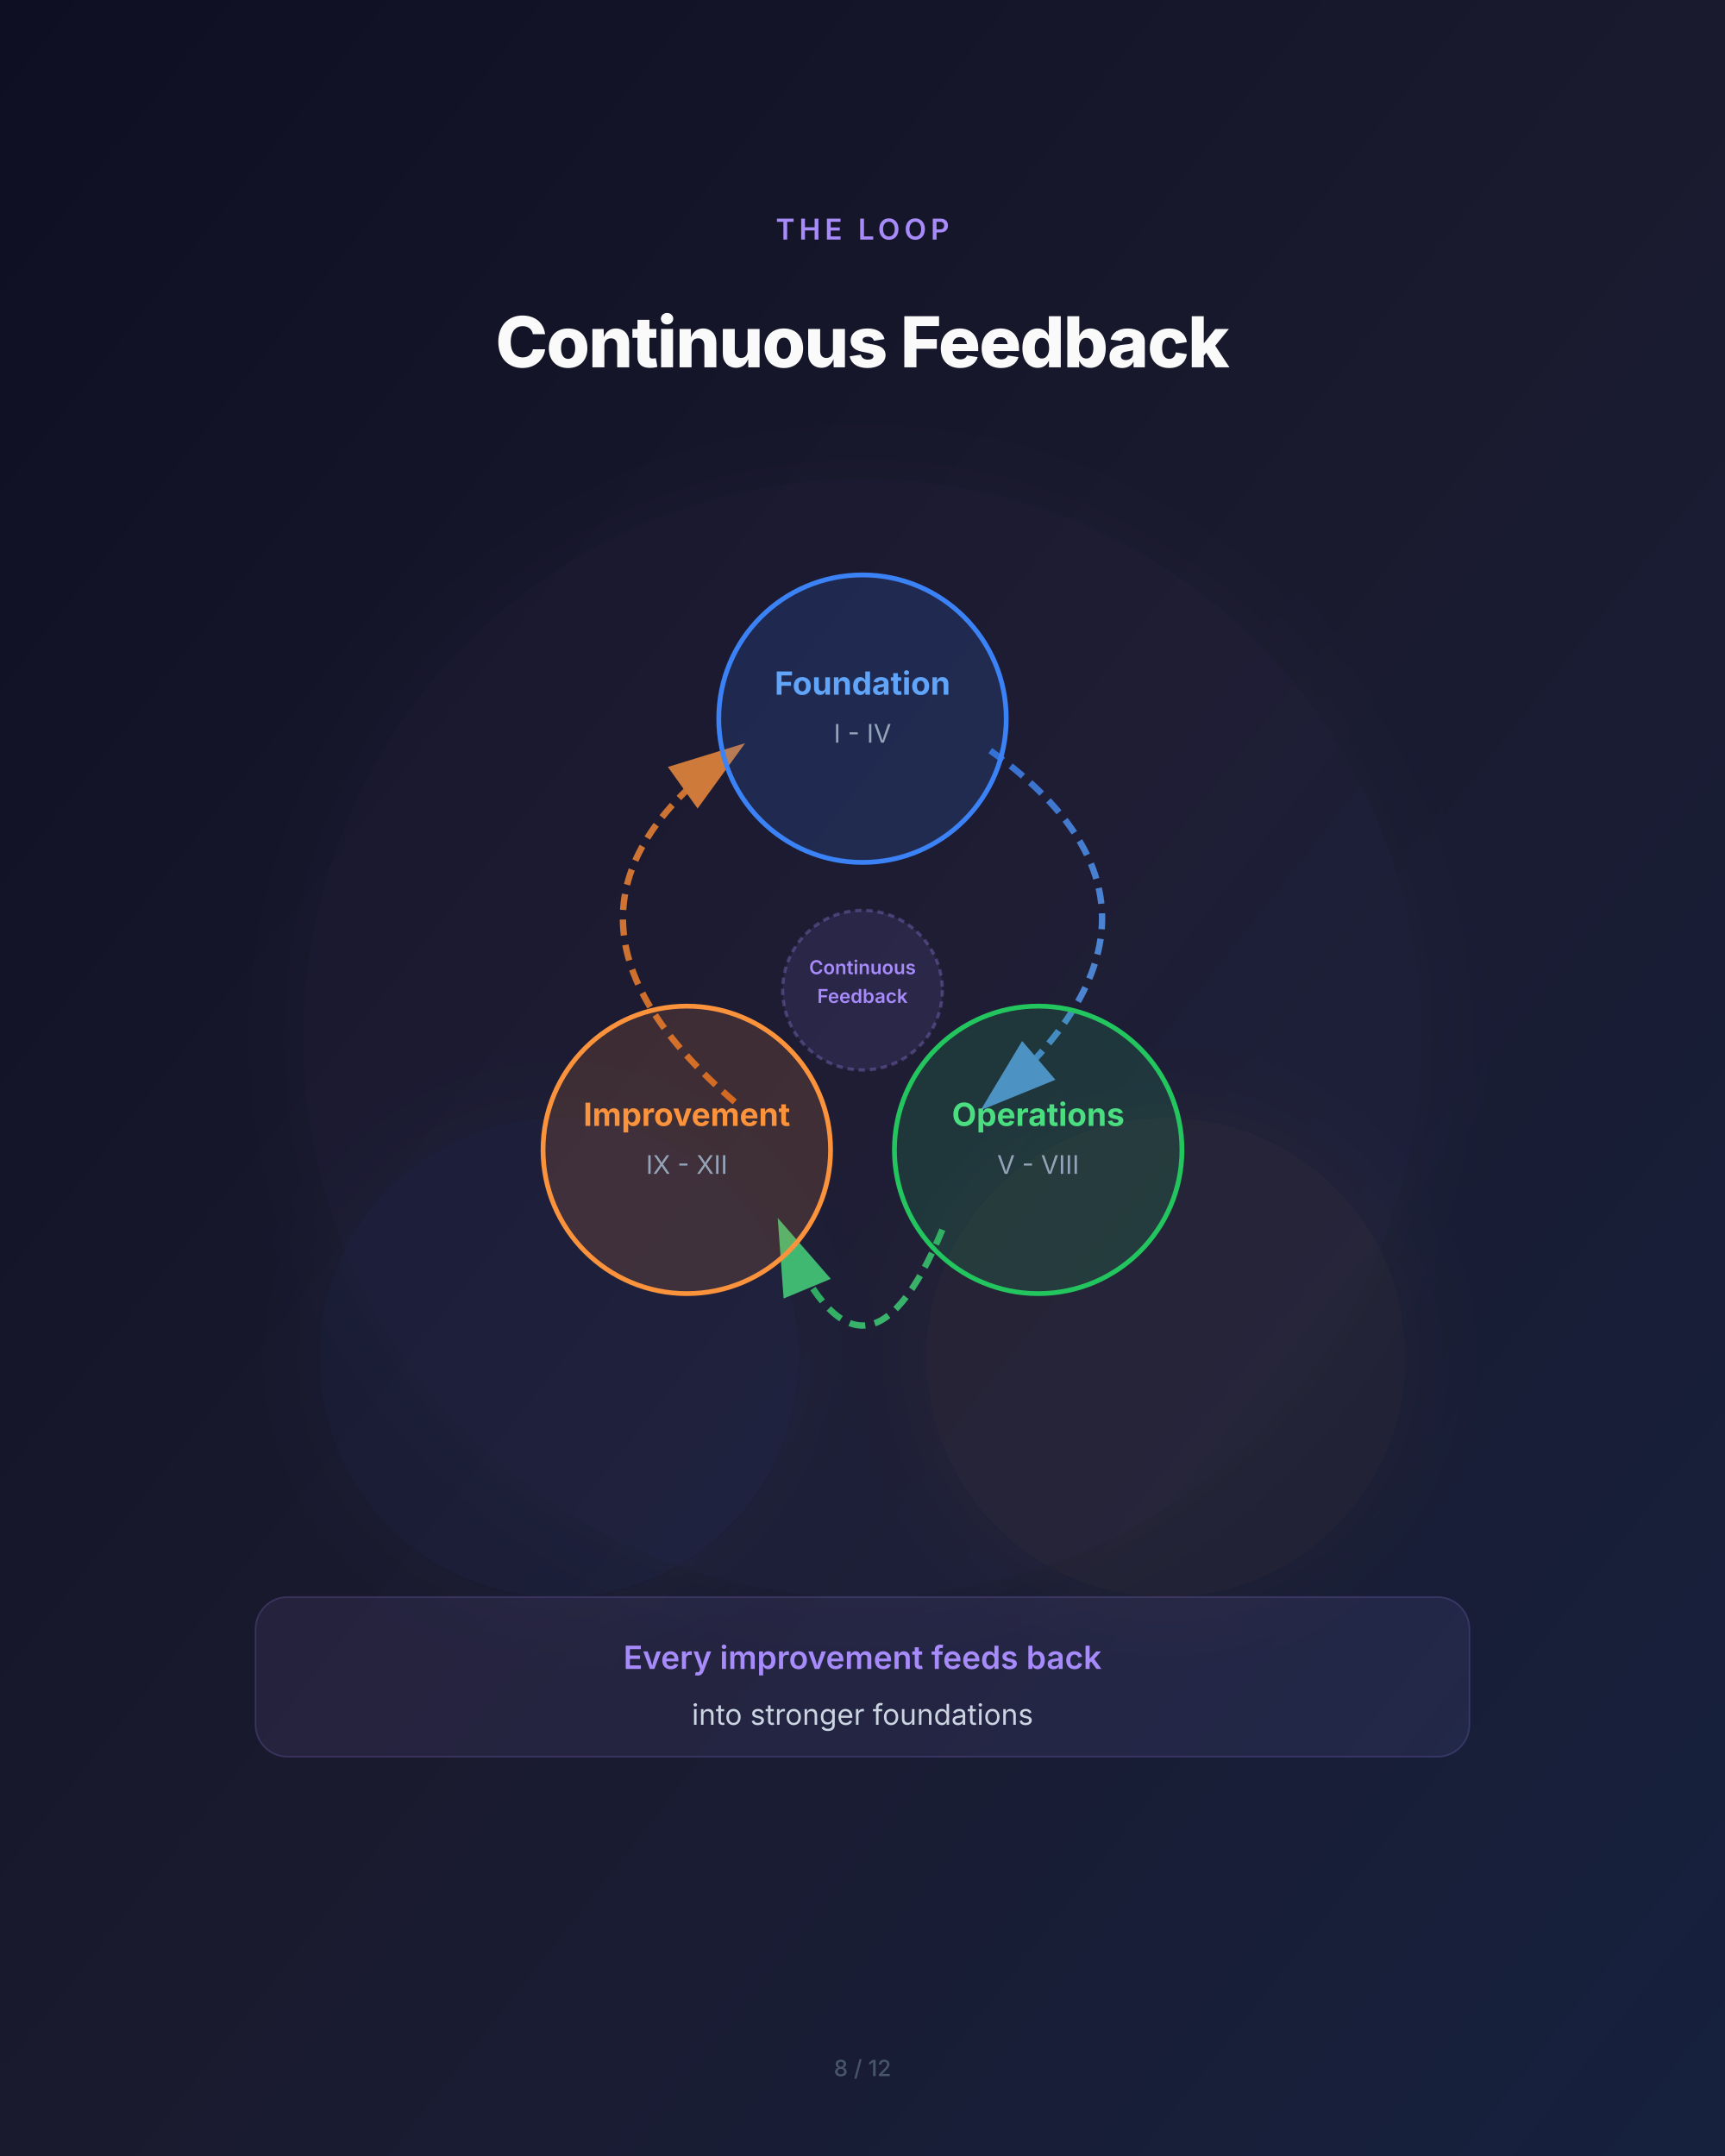
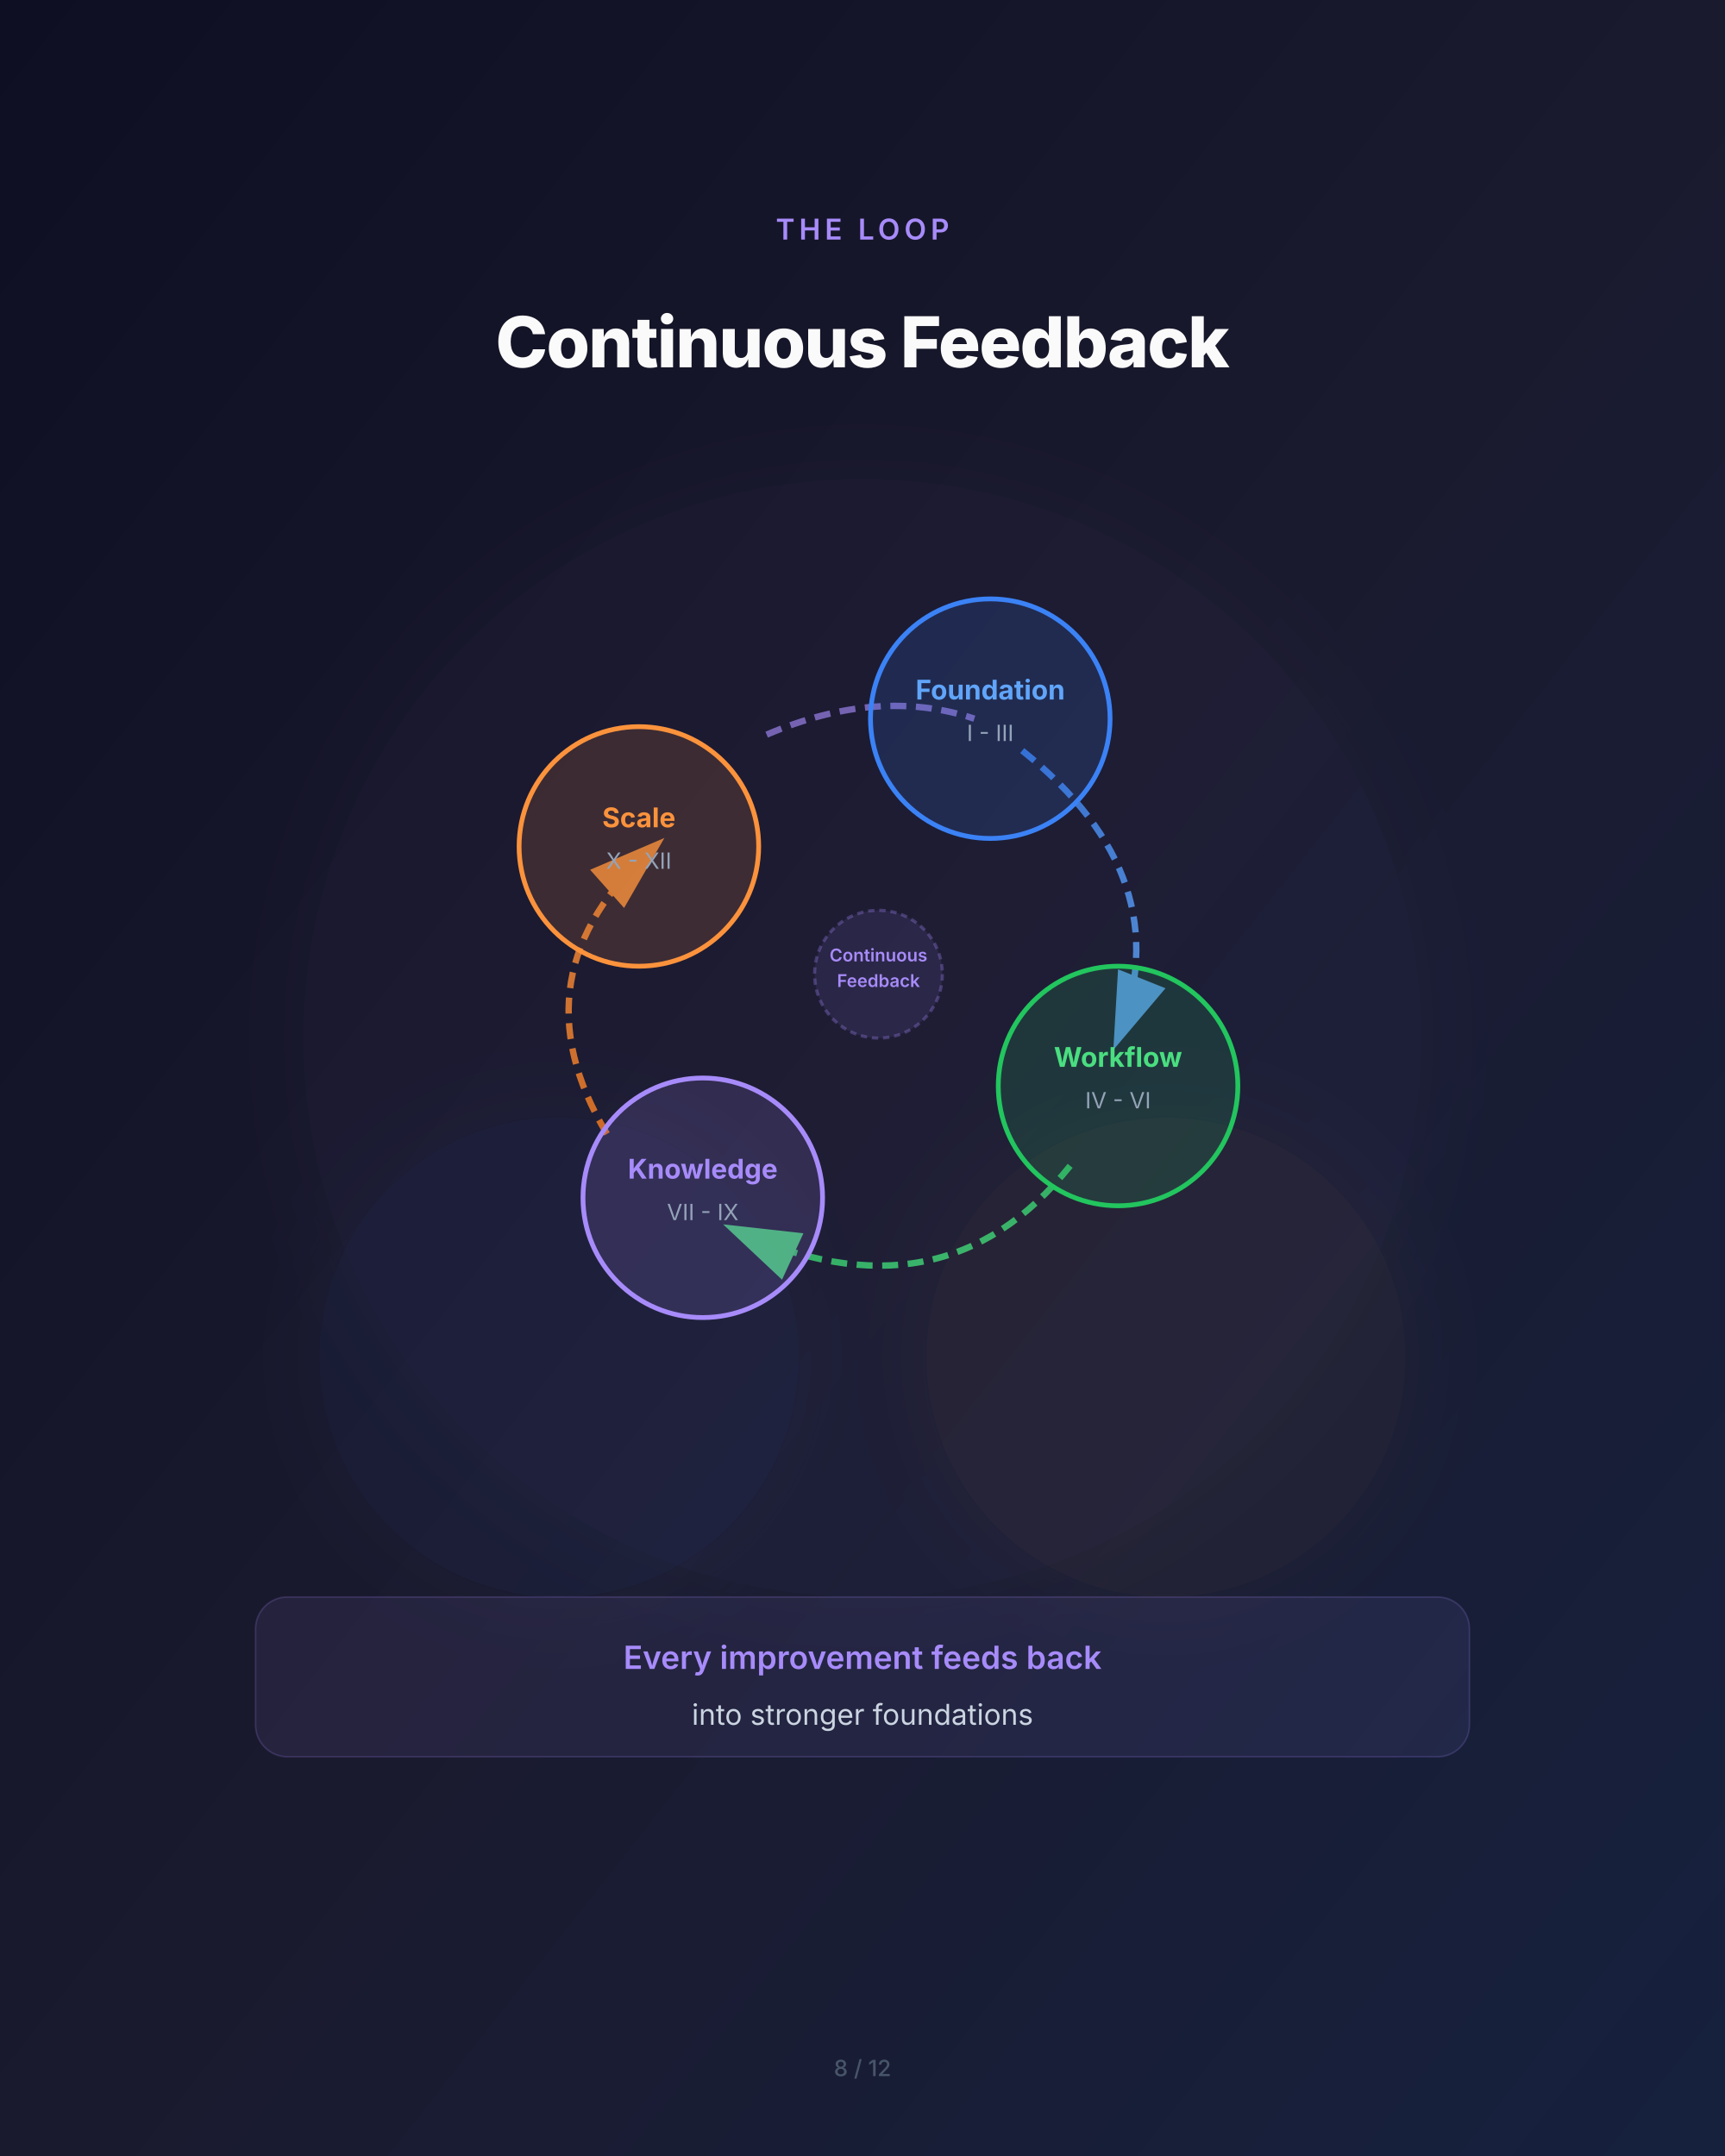
<svg xmlns="http://www.w3.org/2000/svg" viewBox="0 0 1080 1350">
  <defs>
    <linearGradient id="darkBg" x1="0%" y1="0%" x2="100%" y2="100%">
      <stop offset="0%" style="stop-color:#0F0F23" />
      <stop offset="50%" style="stop-color:#1a1a2e" />
      <stop offset="100%" style="stop-color:#16213e" />
    </linearGradient>
    <linearGradient id="blueGrad" x1="0%" y1="0%" x2="100%" y2="100%">
      <stop offset="0%" style="stop-color:#3B82F6" />
      <stop offset="100%" style="stop-color:#60A5FA" />
    </linearGradient>
    <linearGradient id="greenGrad" x1="0%" y1="0%" x2="100%" y2="100%">
      <stop offset="0%" style="stop-color:#22C55E" />
      <stop offset="100%" style="stop-color:#4ADE80" />
    </linearGradient>
    <linearGradient id="orangeGrad" x1="0%" y1="0%" x2="100%" y2="100%">
      <stop offset="0%" style="stop-color:#FB923C" />
      <stop offset="100%" style="stop-color:#F97316" />
    </linearGradient>
    <filter id="glow" x="-50%" y="-50%" width="200%" height="200%">
      <feGaussianBlur stdDeviation="30" result="coloredBlur" />
      <feMerge>
        <feMergeNode in="coloredBlur" />
        <feMergeNode in="SourceGraphic" />
      </feMerge>
    </filter>
    <marker id="arrowBlue" markerWidth="12" markerHeight="12" refX="10" refY="4" orient="auto">
      <polygon points="0 0, 12 4, 0 8" fill="#60A5FA" />
    </marker>
    <marker id="arrowGreen" markerWidth="12" markerHeight="12" refX="10" refY="4" orient="auto">
      <polygon points="0 0, 12 4, 0 8" fill="#4ADE80" />
    </marker>
    <marker id="arrowOrange" markerWidth="12" markerHeight="12" refX="10" refY="4" orient="auto">
      <polygon points="0 0, 12 4, 0 8" fill="#FB923C" />
    </marker>
  </defs>
  <rect width="1080" height="1350" fill="url(#darkBg)" />
  <ellipse cx="540" cy="650" rx="350" ry="350" fill="#A78BFA" opacity="0.03" filter="url(#glow)" />
  <ellipse cx="350" cy="850" rx="150" ry="150" fill="#3B82F6" opacity="0.04" filter="url(#glow)" />
  <ellipse cx="730" cy="850" rx="150" ry="150" fill="#FB923C" opacity="0.04" filter="url(#glow)" />
  <text x="540" y="150" text-anchor="middle" font-family="Inter, -apple-system, sans-serif" font-size="18" font-weight="600" fill="#A78BFA" letter-spacing="0.15em">
    THE LOOP
  </text>
  <text x="540" y="230" text-anchor="middle" font-family="Inter, -apple-system, sans-serif" font-size="44" font-weight="800" fill="#FAFAFA" letter-spacing="-0.02em">
    Continuous Feedback
  </text>
  <g transform="translate(540, 650)">
-     <path d="M 80 -180 Q 220 -80 80 40" stroke="url(#blueGrad)" stroke-width="4" fill="none" opacity="0.8" stroke-dasharray="10, 6" marker-end="url(#arrowBlue)" />
-     <path d="M 50 120 Q 0 240 -50 120" stroke="url(#greenGrad)" stroke-width="4" fill="none" opacity="0.8" stroke-dasharray="10, 6" marker-end="url(#arrowGreen)" />
-     <path d="M -80 40 Q -220 -80 -80 -180" stroke="url(#orangeGrad)" stroke-width="4" fill="none" opacity="0.8" stroke-dasharray="10, 6" marker-end="url(#arrowOrange)" />
-     <g transform="translate(0, -200)">
-       <circle cx="0" cy="0" r="90" fill="rgba(59,130,246,0.15)" stroke="#3B82F6" stroke-width="3" />
-       <text x="0" y="-15" text-anchor="middle" font-family="Inter, -apple-system, sans-serif" font-size="20" font-weight="700" fill="#60A5FA">Foundation</text>
-       <text x="0" y="15" text-anchor="middle" font-family="Inter, -apple-system, sans-serif" font-size="16" fill="#94A3B8">I - IV</text>
+     <path d="M 100 -180 Q 200 -100 160 0" stroke="url(#blueGrad)" stroke-width="4" fill="none" opacity="0.8" stroke-dasharray="10, 6" marker-end="url(#arrowBlue)" />
+     <path d="M 130 80 Q 50 180 -80 120" stroke="url(#greenGrad)" stroke-width="4" fill="none" opacity="0.8" stroke-dasharray="10, 6" marker-end="url(#arrowGreen)" />
+     <path d="M -160 60 Q -220 -40 -130 -120" stroke="url(#orangeGrad)" stroke-width="4" fill="none" opacity="0.8" stroke-dasharray="10, 6" marker-end="url(#arrowOrange)" />
+     <path d="M -60 -190 Q 10 -220 70 -200" stroke="rgba(167,139,250,0.8)" stroke-width="4" fill="none" opacity="0.8" stroke-dasharray="10, 6" />
+     <g transform="translate(80, -200)">
+       <circle cx="0" cy="0" r="75" fill="rgba(59,130,246,0.15)" stroke="#3B82F6" stroke-width="3" />
+       <text x="0" y="-12" text-anchor="middle" font-family="Inter, -apple-system, sans-serif" font-size="17" font-weight="700" fill="#60A5FA">Foundation</text>
+       <text x="0" y="14" text-anchor="middle" font-family="Inter, -apple-system, sans-serif" font-size="14" fill="#94A3B8">I - III</text>
    </g>
-     <g transform="translate(110, 70)">
-       <circle cx="0" cy="0" r="90" fill="rgba(34,197,94,0.15)" stroke="#22C55E" stroke-width="3" />
-       <text x="0" y="-15" text-anchor="middle" font-family="Inter, -apple-system, sans-serif" font-size="20" font-weight="700" fill="#4ADE80">Operations</text>
-       <text x="0" y="15" text-anchor="middle" font-family="Inter, -apple-system, sans-serif" font-size="16" fill="#94A3B8">V - VIII</text>
+     <g transform="translate(160, 30)">
+       <circle cx="0" cy="0" r="75" fill="rgba(34,197,94,0.15)" stroke="#22C55E" stroke-width="3" />
+       <text x="0" y="-12" text-anchor="middle" font-family="Inter, -apple-system, sans-serif" font-size="17" font-weight="700" fill="#4ADE80">Workflow</text>
+       <text x="0" y="14" text-anchor="middle" font-family="Inter, -apple-system, sans-serif" font-size="14" fill="#94A3B8">IV - VI</text>
    </g>
-     <g transform="translate(-110, 70)">
-       <circle cx="0" cy="0" r="90" fill="rgba(251,146,60,0.15)" stroke="#FB923C" stroke-width="3" />
-       <text x="0" y="-15" text-anchor="middle" font-family="Inter, -apple-system, sans-serif" font-size="20" font-weight="700" fill="#FB923C">Improvement</text>
-       <text x="0" y="15" text-anchor="middle" font-family="Inter, -apple-system, sans-serif" font-size="16" fill="#94A3B8">IX - XII</text>
+     <g transform="translate(-100, 100)">
+       <circle cx="0" cy="0" r="75" fill="rgba(167,139,250,0.15)" stroke="#A78BFA" stroke-width="3" />
+       <text x="0" y="-12" text-anchor="middle" font-family="Inter, -apple-system, sans-serif" font-size="17" font-weight="700" fill="#A78BFA">Knowledge</text>
+       <text x="0" y="14" text-anchor="middle" font-family="Inter, -apple-system, sans-serif" font-size="14" fill="#94A3B8">VII - IX</text>
    </g>
-     <circle cx="0" cy="-30" r="50" fill="rgba(167,139,250,0.1)" stroke="rgba(167,139,250,0.3)" stroke-width="2" stroke-dasharray="4,3" />
-     <text x="0" y="-40" text-anchor="middle" font-family="Inter, -apple-system, sans-serif" font-size="12" font-weight="600" fill="#A78BFA">Continuous</text>
-     <text x="0" y="-22" text-anchor="middle" font-family="Inter, -apple-system, sans-serif" font-size="12" font-weight="600" fill="#A78BFA">Feedback</text>
+     <g transform="translate(-140, -120)">
+       <circle cx="0" cy="0" r="75" fill="rgba(251,146,60,0.15)" stroke="#FB923C" stroke-width="3" />
+       <text x="0" y="-12" text-anchor="middle" font-family="Inter, -apple-system, sans-serif" font-size="17" font-weight="700" fill="#FB923C">Scale</text>
+       <text x="0" y="14" text-anchor="middle" font-family="Inter, -apple-system, sans-serif" font-size="14" fill="#94A3B8">X - XII</text>
+     </g>
+     <circle cx="10" cy="-40" r="40" fill="rgba(167,139,250,0.1)" stroke="rgba(167,139,250,0.3)" stroke-width="2" stroke-dasharray="4,3" />
+     <text x="10" y="-48" text-anchor="middle" font-family="Inter, -apple-system, sans-serif" font-size="11" font-weight="600" fill="#A78BFA">Continuous</text>
+     <text x="10" y="-32" text-anchor="middle" font-family="Inter, -apple-system, sans-serif" font-size="11" font-weight="600" fill="#A78BFA">Feedback</text>
  </g>
  <g transform="translate(540, 1050)">
    <rect x="-380" y="-50" width="760" height="100" rx="20" fill="rgba(167,139,250,0.08)" stroke="rgba(167,139,250,0.2)" stroke-width="1" />
    <text x="0" y="-5" text-anchor="middle" font-family="Inter, -apple-system, sans-serif" font-size="20" font-weight="600" fill="#A78BFA">
      Every improvement feeds back
    </text>
    <text x="0" y="30" text-anchor="middle" font-family="Inter, -apple-system, sans-serif" font-size="18" fill="#CBD5E1">
      into stronger foundations
    </text>
  </g>
  <text x="540" y="1300" text-anchor="middle" font-family="Inter, -apple-system, sans-serif" font-size="14" font-weight="500" fill="#475569">8 / 12</text>
</svg>
